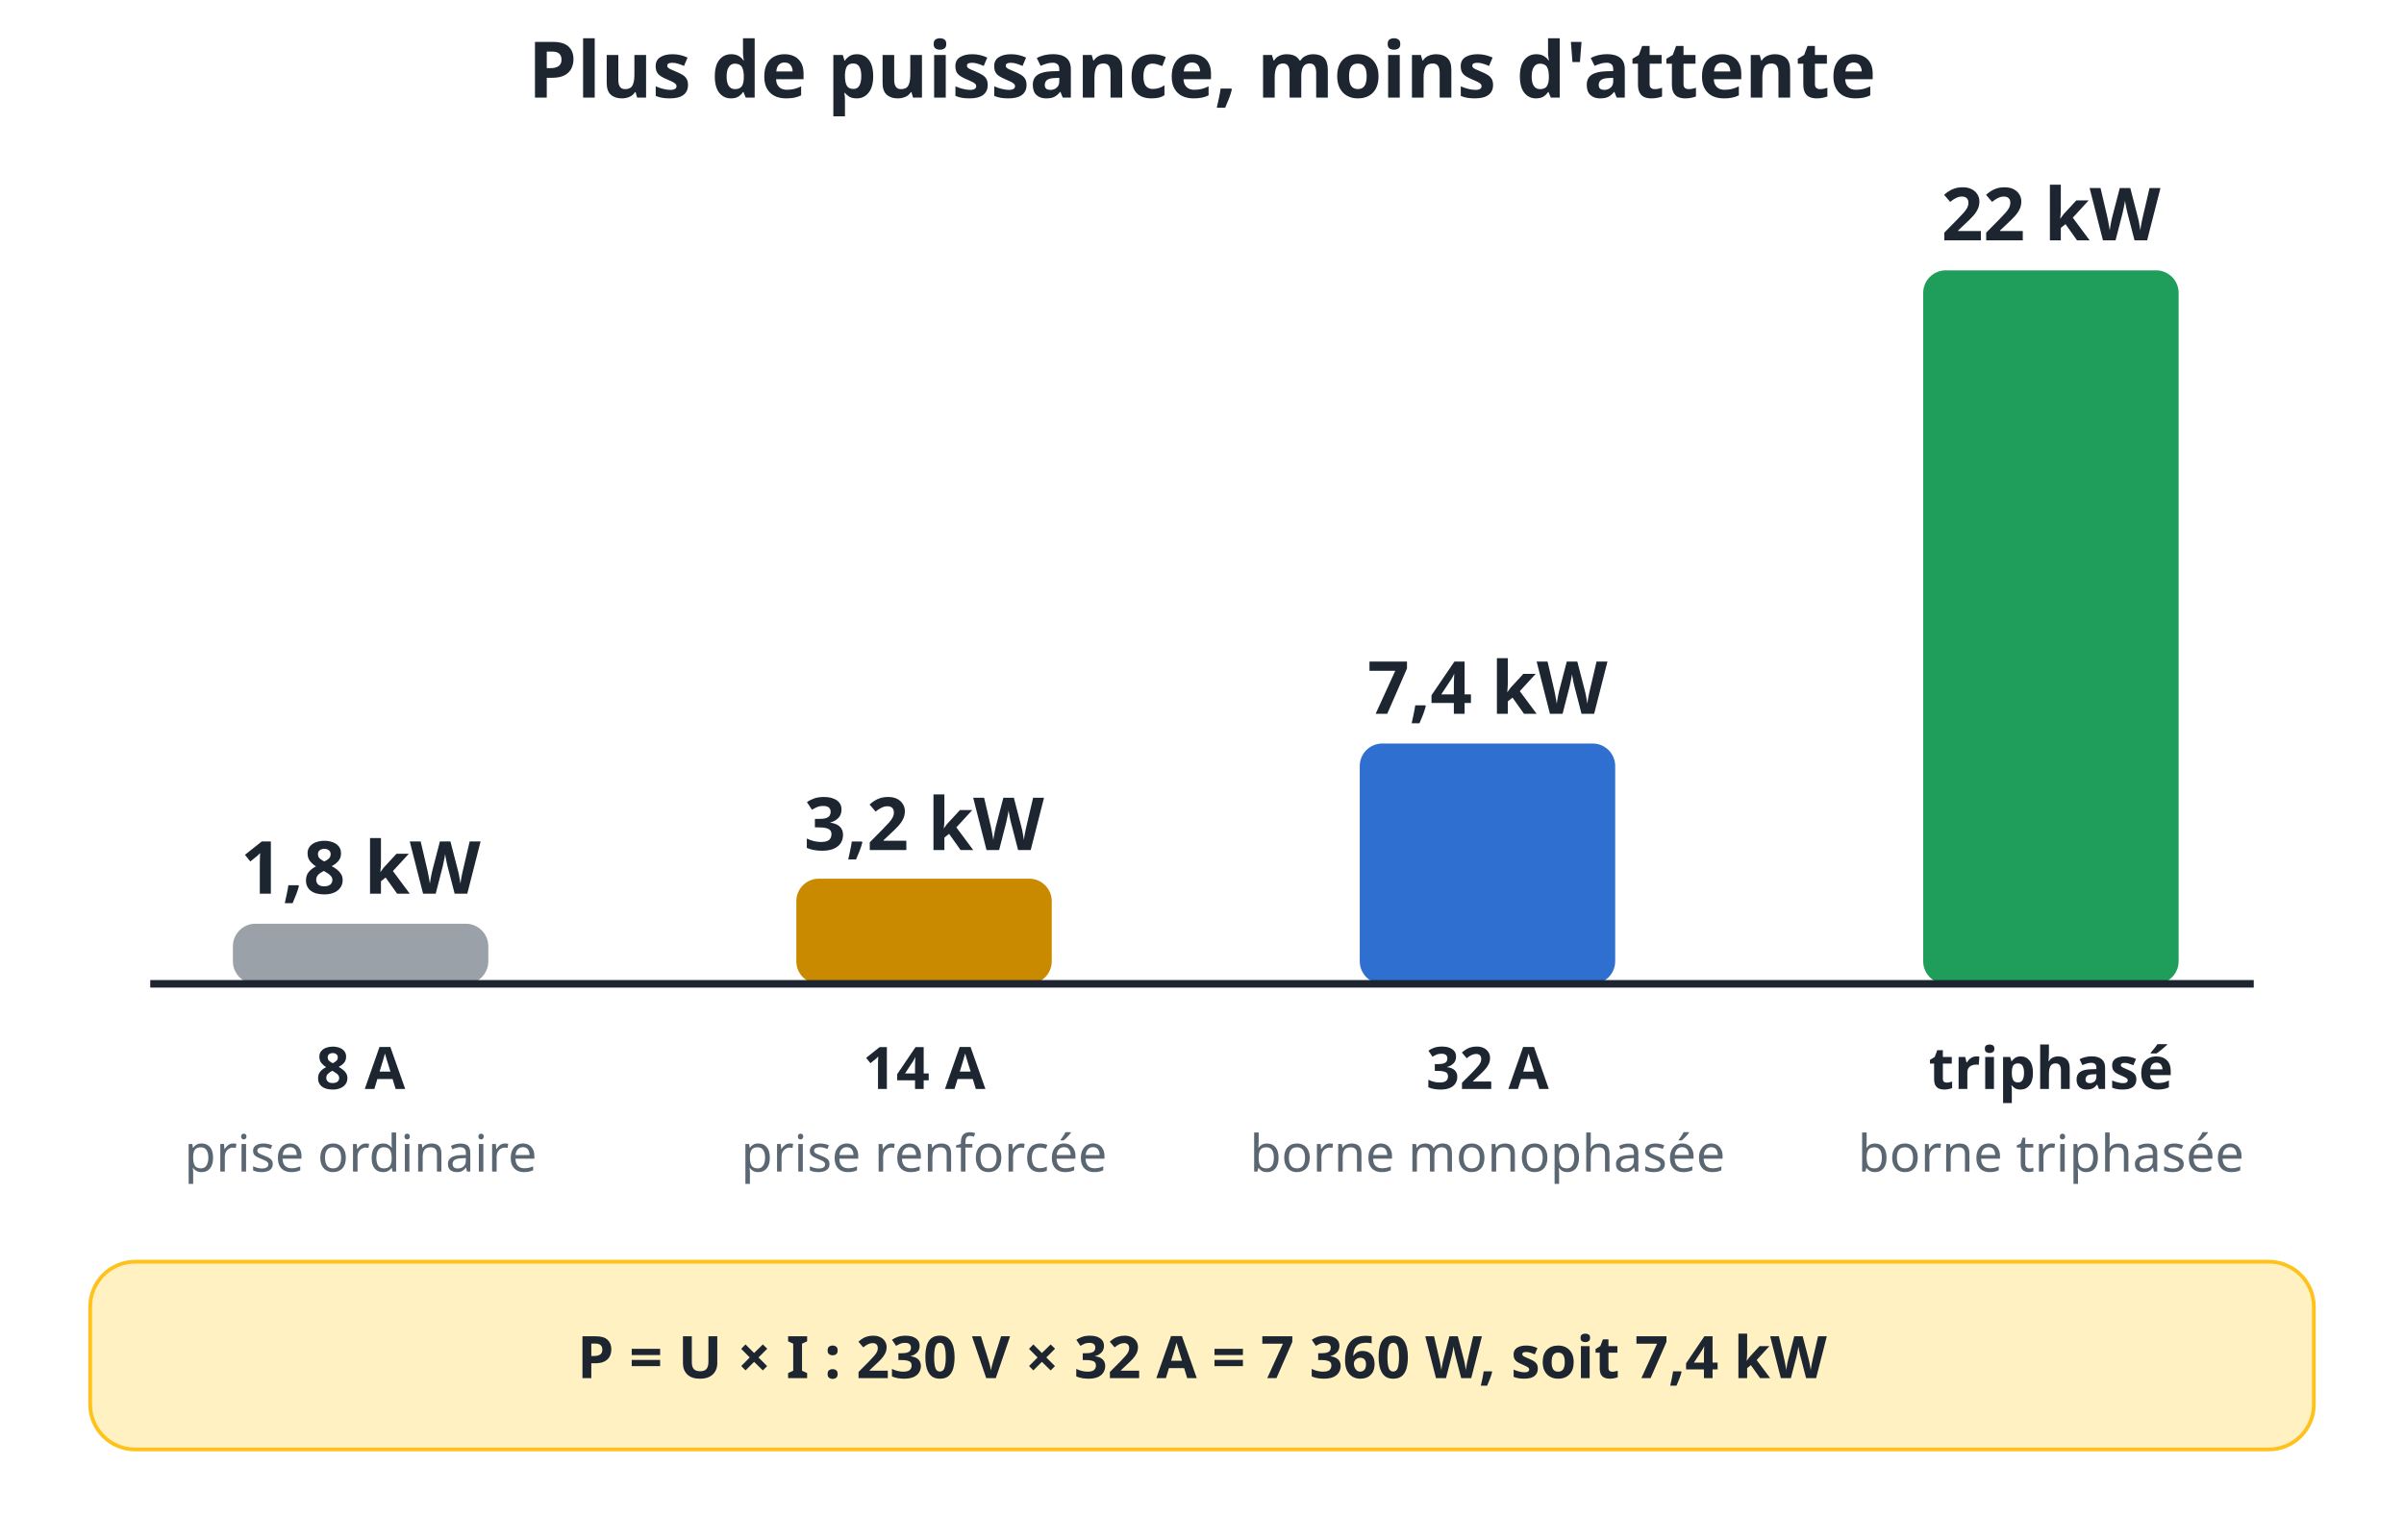
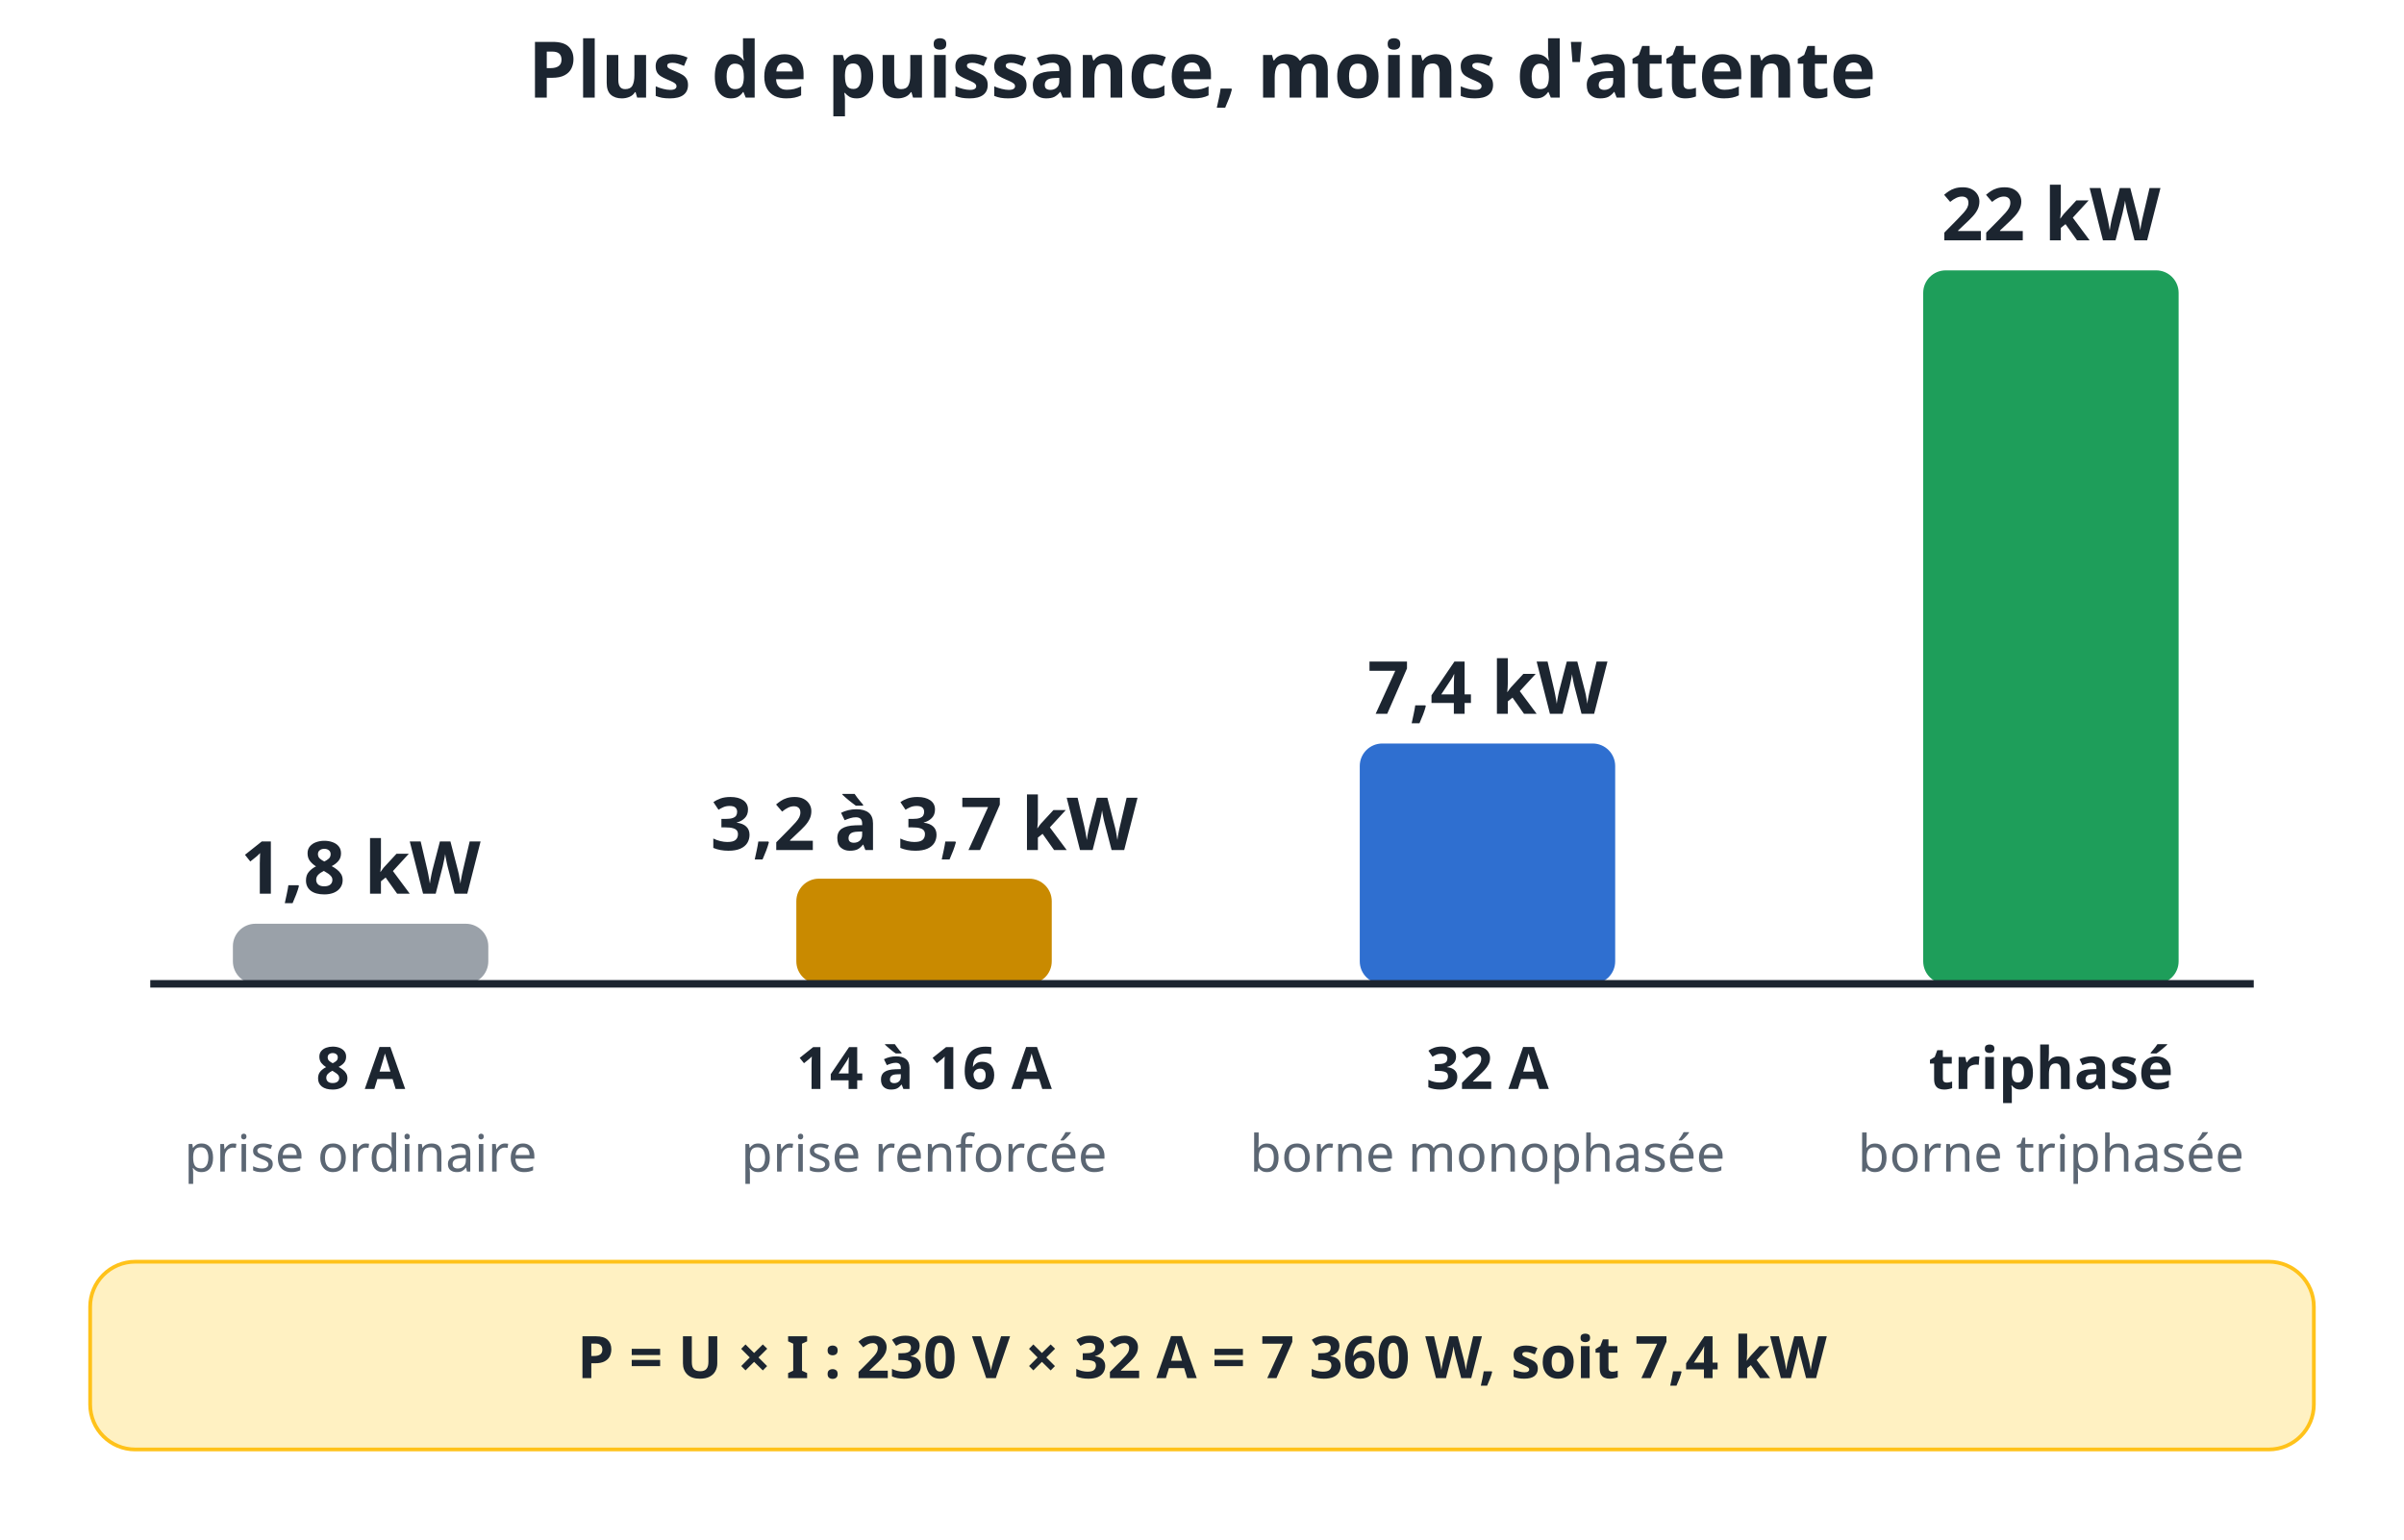
- <svg xmlns="http://www.w3.org/2000/svg" viewBox="0 0 640 410" font-family="'Segoe UI',system-ui,sans-serif" role="img" aria-label="Puissances de recharge : prise ordinaire 8 A, 1,8 kW ; prise renforcée 14 A, 3,2 kW ; borne monophasée 32 A, 7,4 kW ; borne triphasée, 22 kW">
+ <svg xmlns="http://www.w3.org/2000/svg" viewBox="0 0 640 410" font-family="'Segoe UI',system-ui,sans-serif" role="img" aria-label="Puissances de recharge : prise ordinaire 8 A, 1,8 kW ; prise renforcée 14 à 16 A, 3,2 à 3,7 kW ; borne monophasée 32 A, 7,4 kW ; borne triphasée, 22 kW">
  <defs>
    <linearGradient id="corps" x1="0" y1="0" x2="1" y2="0">
      <stop offset="0" stop-color="#eef0f2" />
      <stop offset=".5" stop-color="#fdfdfd" />
      <stop offset="1" stop-color="#dfe2e6" />
    </linearGradient>
    <linearGradient id="nez" x1="0" y1="0" x2="0" y2="1">
      <stop offset="0" stop-color="#ffffff" />
      <stop offset="1" stop-color="#e9ebee" />
    </linearGradient>
    <linearGradient id="manette" x1="0" y1="0" x2="0" y2="1">
      <stop offset="0" stop-color="#4a5058" />
      <stop offset="1" stop-color="#23272c" />
    </linearGradient>
    <radialGradient id="vis" cx=".4" cy=".35" r=".7">
      <stop offset="0" stop-color="#f1f2f4" />
      <stop offset="1" stop-color="#8d949c" />
    </radialGradient>
    <linearGradient id="cuivreH" x1="0" y1="0" x2="0" y2="1">
      <stop offset="0" stop-color="#f0b77a" />
      <stop offset=".5" stop-color="#c9782f" />
      <stop offset="1" stop-color="#8f4f17" />
    </linearGradient>
    <linearGradient id="cuivreV" x1="0" y1="0" x2="1" y2="0">
      <stop offset="0" stop-color="#8f4f17" />
      <stop offset=".45" stop-color="#f0b77a" />
      <stop offset="1" stop-color="#9a5a1f" />
    </linearGradient>
    <linearGradient id="acierH" x1="0" y1="0" x2="0" y2="1">
      <stop offset="0" stop-color="#f4f5f7" />
      <stop offset=".5" stop-color="#aab1b9" />
      <stop offset="1" stop-color="#7d858e" />
    </linearGradient>
    <linearGradient id="cylH" x1="0" y1="0" x2="0" y2="1">
      <stop offset="0" stop-color="#d9dde1" />
      <stop offset=".35" stop-color="#ffffff" />
      <stop offset="1" stop-color="#c3c8ce" />
    </linearGradient>
    <linearGradient id="gaineV" x1="0" y1="0" x2="1" y2="0">
      <stop offset="0" stop-color="#a81d1d" />
      <stop offset=".4" stop-color="#ef4a4a" />
      <stop offset="1" stop-color="#b02020" />
    </linearGradient>
    <linearGradient id="chaud" x1="0" y1="0" x2="1" y2="0">
      <stop offset="0" stop-color="#3a3f46" />
      <stop offset=".5" stop-color="#e8590c" />
      <stop offset="1" stop-color="#ff3b1f" />
    </linearGradient>
    <linearGradient id="icta" x1="0" y1="0" x2="0" y2="1">
      <stop offset="0" stop-color="#8d949c" />
      <stop offset=".3" stop-color="#dfe3e7" />
      <stop offset="1" stop-color="#6b727a" />
    </linearGradient>
    <linearGradient id="tpc" x1="0" y1="0" x2="0" y2="1">
      <stop offset="0" stop-color="#b02020" />
      <stop offset=".3" stop-color="#ff6b5e" />
      <stop offset="1" stop-color="#8e1414" />
    </linearGradient>
    <linearGradient id="irl" x1="0" y1="0" x2="0" y2="1">
      <stop offset="0" stop-color="#aab1b9" />
      <stop offset=".3" stop-color="#f1f3f5" />
      <stop offset="1" stop-color="#8d949c" />
    </linearGradient>
    <linearGradient id="terre" x1="0" y1="0" x2="0" y2="1">
      <stop offset="0" stop-color="#c9a877" />
      <stop offset="1" stop-color="#a98557" />
    </linearGradient>
    <pattern id="vj" width="16" height="16" patternUnits="userSpaceOnUse" patternTransform="rotate(35)">
      <rect width="16" height="16" fill="#2e9e4f" />
      <rect width="7" height="16" fill="#f2d21a" />
    </pattern>
    <filter id="ombre" x="-15%" y="-15%" width="130%" height="140%">
      <feDropShadow dx="0" dy="4" stdDeviation="4" flood-color="#1b2430" flood-opacity=".25" />
    </filter>
    <g id="borne">
      <rect x="-12" y="-12" width="24" height="24" rx="4" fill="#2b3036" />
      <circle r="8" fill="url(#vis)" />
      <rect x="-6" y="-1.2" width="12" height="2.4" rx="1" fill="#5a616a" transform="rotate(-25)" />
    </g>
    <linearGradient id="cellule" x1="0" y1="0" x2="1" y2="1">
      <stop offset="0" stop-color="#2b4a8a" />
      <stop offset="1" stop-color="#16285a" />
    </linearGradient>
    <linearGradient id="cuve" x1="0" y1="0" x2="0" y2="1">
      <stop offset="0" stop-color="#ff6b5e" />
      <stop offset=".55" stop-color="#ffb3a0" />
      <stop offset="1" stop-color="#7fb8f0" />
    </linearGradient>
  </defs>
  <text x="320.0" y="26" text-anchor="middle" font-size="20.8" font-weight="800" fill="#1c2530">Plus de puissance, moins d'attente</text>
  <rect x="62" y="246" width="68" height="16" rx="6" fill="#9aa1a9" />
  <text x="96" y="238" text-anchor="middle" font-size="19.5" font-weight="800" fill="#1c2530">1,8 kW</text>
  <text x="96" y="290" text-anchor="middle" font-size="15.6" font-weight="800" fill="#1c2530">8 A</text>
  <text x="96" y="312" text-anchor="middle" font-size="13.7" font-weight="500" fill="#5b6673">prise ordinaire</text>
  <rect x="212" y="234" width="68" height="28" rx="6" fill="#c98a00" />
-   <text x="246" y="226.364" text-anchor="middle" font-size="19.5" font-weight="800" fill="#1c2530">3,2 kW</text>
-   <text x="246" y="290" text-anchor="middle" font-size="15.6" font-weight="800" fill="#1c2530">14 A</text>
+   <text x="246" y="226.364" text-anchor="middle" font-size="19.5" font-weight="800" fill="#1c2530">3,2 à 3,7 kW</text>
+   <text x="246" y="290" text-anchor="middle" font-size="15.6" font-weight="800" fill="#1c2530">14 à 16 A</text>
  <text x="246" y="312" text-anchor="middle" font-size="13.7" font-weight="500" fill="#5b6673">prise renforcée</text>
  <rect x="362" y="198" width="68" height="64" rx="6" fill="#2f6fd0" />
  <text x="396" y="190.091" text-anchor="middle" font-size="19.5" font-weight="800" fill="#1c2530">7,4 kW</text>
  <text x="396" y="290" text-anchor="middle" font-size="15.6" font-weight="800" fill="#1c2530">32 A</text>
  <text x="396" y="312" text-anchor="middle" font-size="13.7" font-weight="500" fill="#5b6673">borne monophasée</text>
  <rect x="512" y="72" width="68" height="190" rx="6" fill="#1e9e5a" />
  <text x="546" y="64.0" text-anchor="middle" font-size="19.5" font-weight="800" fill="#1c2530">22 kW</text>
  <text x="546" y="290" text-anchor="middle" font-size="15.6" font-weight="800" fill="#1c2530">triphasé</text>
  <text x="546" y="312" text-anchor="middle" font-size="13.7" font-weight="500" fill="#5b6673">borne triphasée</text>
  <path d="M40 262 H600" stroke="#1c2530" stroke-width="2" />
  <rect x="24" y="336" width="592" height="50" rx="12" fill="#fff1c2" stroke="#ffc21a" />
  <text x="320" y="367.0" text-anchor="middle" font-size="15.6" font-weight="800" fill="#1c2530">P = U × I : 230 V × 32 A = 7 360 W, soit 7,4 kW</text>
</svg>
